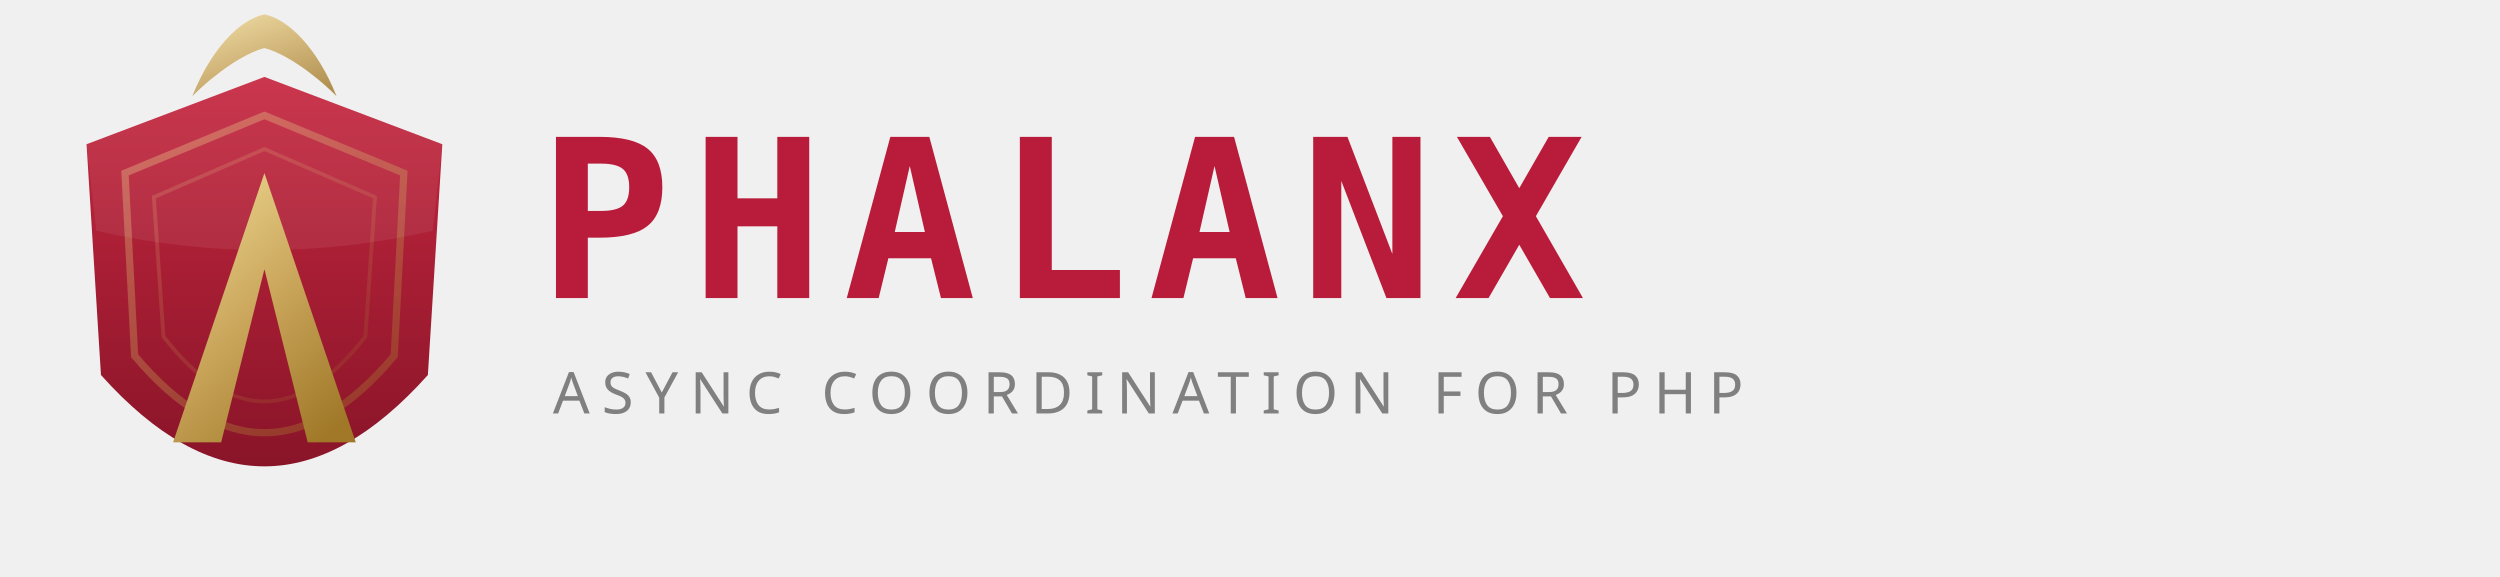
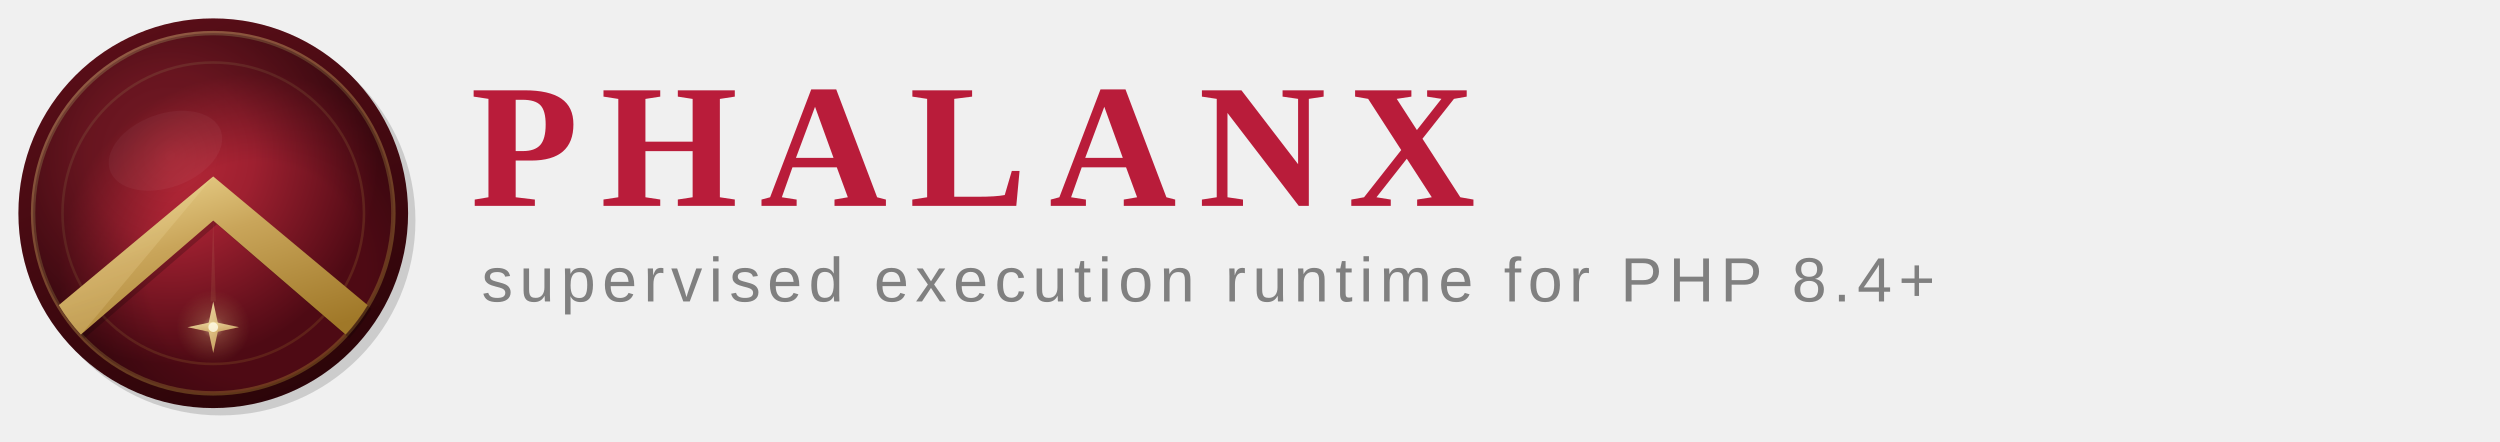
- <svg xmlns="http://www.w3.org/2000/svg" viewBox="0 0 520 120">
+ <svg xmlns="http://www.w3.org/2000/svg" viewBox="0 0 680 120">
  <defs>
-     <linearGradient id="shield" x1="0" y1="0" x2="0" y2="1">
-       <stop offset="0%" stop-color="#C62840" />
-       <stop offset="100%" stop-color="#891428" />
+     <radialGradient id="body" cx="0.38" cy="0.34" r="0.58">
+       <stop offset="0%" stop-color="#B82838" />
+       <stop offset="40%" stop-color="#9E2030" />
+       <stop offset="100%" stop-color="#4E0A14" />
+     </radialGradient>
+     <linearGradient id="rim" x1="0.3" y1="0" x2="0.7" y2="1">
+       <stop offset="0%" stop-color="#5A0E18" />
+       <stop offset="100%" stop-color="#2A0408" />
    </linearGradient>
    <linearGradient id="bronze" x1="0.2" y1="0" x2="0.8" y2="1">
      <stop offset="0%" stop-color="#ECD48E" />
-       <stop offset="50%" stop-color="#C9A55A" />
+       <stop offset="40%" stop-color="#C9A55A" />
      <stop offset="100%" stop-color="#A07828" />
    </linearGradient>
+     <linearGradient id="bronzeLight" x1="0.2" y1="0" x2="0.6" y2="1">
+       <stop offset="0%" stop-color="#F5E4A8" />
+       <stop offset="100%" stop-color="#D4B06A" />
+     </linearGradient>
+     <radialGradient id="glow" cx="0.5" cy="0.5" r="0.5">
+       <stop offset="0%" stop-color="#FFFDE8" stop-opacity="0.6" />
+       <stop offset="30%" stop-color="#ECD48E" stop-opacity="0.2" />
+       <stop offset="100%" stop-color="#C9A55A" stop-opacity="0" />
+     </radialGradient>
+     <radialGradient id="depth" cx="0.62" cy="0.66" r="0.55">
+       <stop offset="0%" stop-color="black" stop-opacity="0" />
+       <stop offset="55%" stop-color="black" stop-opacity="0" />
+       <stop offset="100%" stop-color="black" stop-opacity="0.35" />
+     </radialGradient>
  </defs>
-   <path d="M 40 20 C 44 10, 50 4, 55 3 C 60 4, 66 10, 70 20 C 65 15, 59 11, 55 10 C 51 11, 45 15, 40 20 Z" fill="url(#bronze)" opacity="0.8" />
-   <path d="M 55 16 L 92 30 L 89 78 Q 55 116 21 78 L 18 30 Z" fill="url(#shield)" />
-   <path d="M 55 24 L 84 36 L 82 74 Q 55 106 28 74 L 26 36 Z" fill="none" stroke="url(#bronze)" stroke-width="1.5" opacity="0.35" />
-   <path d="M 55 31 L 78 41 L 76 70 Q 55 97 34 70 L 32 41 Z" fill="none" stroke="url(#bronze)" stroke-width="0.8" opacity="0.18" />
-   <path d="M 55 16 L 92 30 L 90 48 Q 55 56 20 48 L 18 30 Z" fill="white" opacity="0.07" />
-   <path d="M 55 36 L 74 92 L 64 92 L 55 56 L 46 92 L 36 92 Z" fill="url(#bronze)" />
-   <text x="112" y="62" font-family="monospace" font-size="46" font-weight="bold" fill="#B91C3A" letter-spacing="4">PHALANX</text>
-   <text x="115" y="86" font-family="sans-serif" font-size="12" fill="#808080" letter-spacing="2.5">ASYNC COORDINATION FOR PHP</text>
+   <g transform="translate(5, 0)">
+     <circle cx="55" cy="60" r="53" fill="black" opacity="0.15" />
+     <circle cx="53" cy="58" r="53" fill="url(#rim)" />
+     <circle cx="53" cy="58" r="49" fill="url(#body)" />
+     <circle cx="53" cy="58" r="49" fill="none" stroke="url(#bronze)" stroke-width="1.2" opacity="0.4" />
+     <circle cx="53" cy="58" r="41" fill="none" stroke="url(#bronze)" stroke-width="0.7" opacity="0.2" />
+     <circle cx="53" cy="58" r="49" fill="url(#depth)" />
+     <ellipse cx="40" cy="41" rx="16" ry="10" fill="white" opacity="0.04" transform="rotate(-20 40 41)" />
+     <path d="M 54,49 L 96,84 A 49 49 0 0 1 90,92 L 54,61 L 18,92 A 49 49 0 0 1 12,84 Z" fill="black" opacity="0.2" />
+     <path d="M 53,48 L 95,83 A 49 49 0 0 1 89,91 L 53,60 L 17,91 A 49 49 0 0 1 11,83 Z" fill="url(#bronze)" />
+     <path d="M 53,48 L 17,91 A 49 49 0 0 1 11,83 Z" fill="url(#bronzeLight)" opacity="0.35" />
+     <circle cx="53" cy="89" r="10" fill="url(#glow)" />
+     <path d="M 53,82 L 54.5,89 L 53,96 L 51.5,89 Z" fill="url(#bronzeLight)" opacity="0.9" />
+     <path d="M 46,89 L 53,87.5 L 60,89 L 53,90.5 Z" fill="url(#bronzeLight)" opacity="0.9" />
+     <circle cx="53" cy="89" r="1.3" fill="#FFFDE8" opacity="0.8" />
+     <path d="M 52.3,82 L 53,60 L 53.7,82 Z" fill="url(#bronzeLight)" opacity="0.1" />
+   </g>
+   <text x="128" y="56" font-family="'Georgia', 'Times New Roman', serif" font-size="48" font-weight="bold" fill="#B91C3A" letter-spacing="6">PHALANX</text>
+   <text x="131" y="82" font-family="'Helvetica Neue', 'Arial', sans-serif" font-size="17" fill="#808080" letter-spacing="1.8">supervised execution runtime for PHP 8.4+</text>
</svg>
